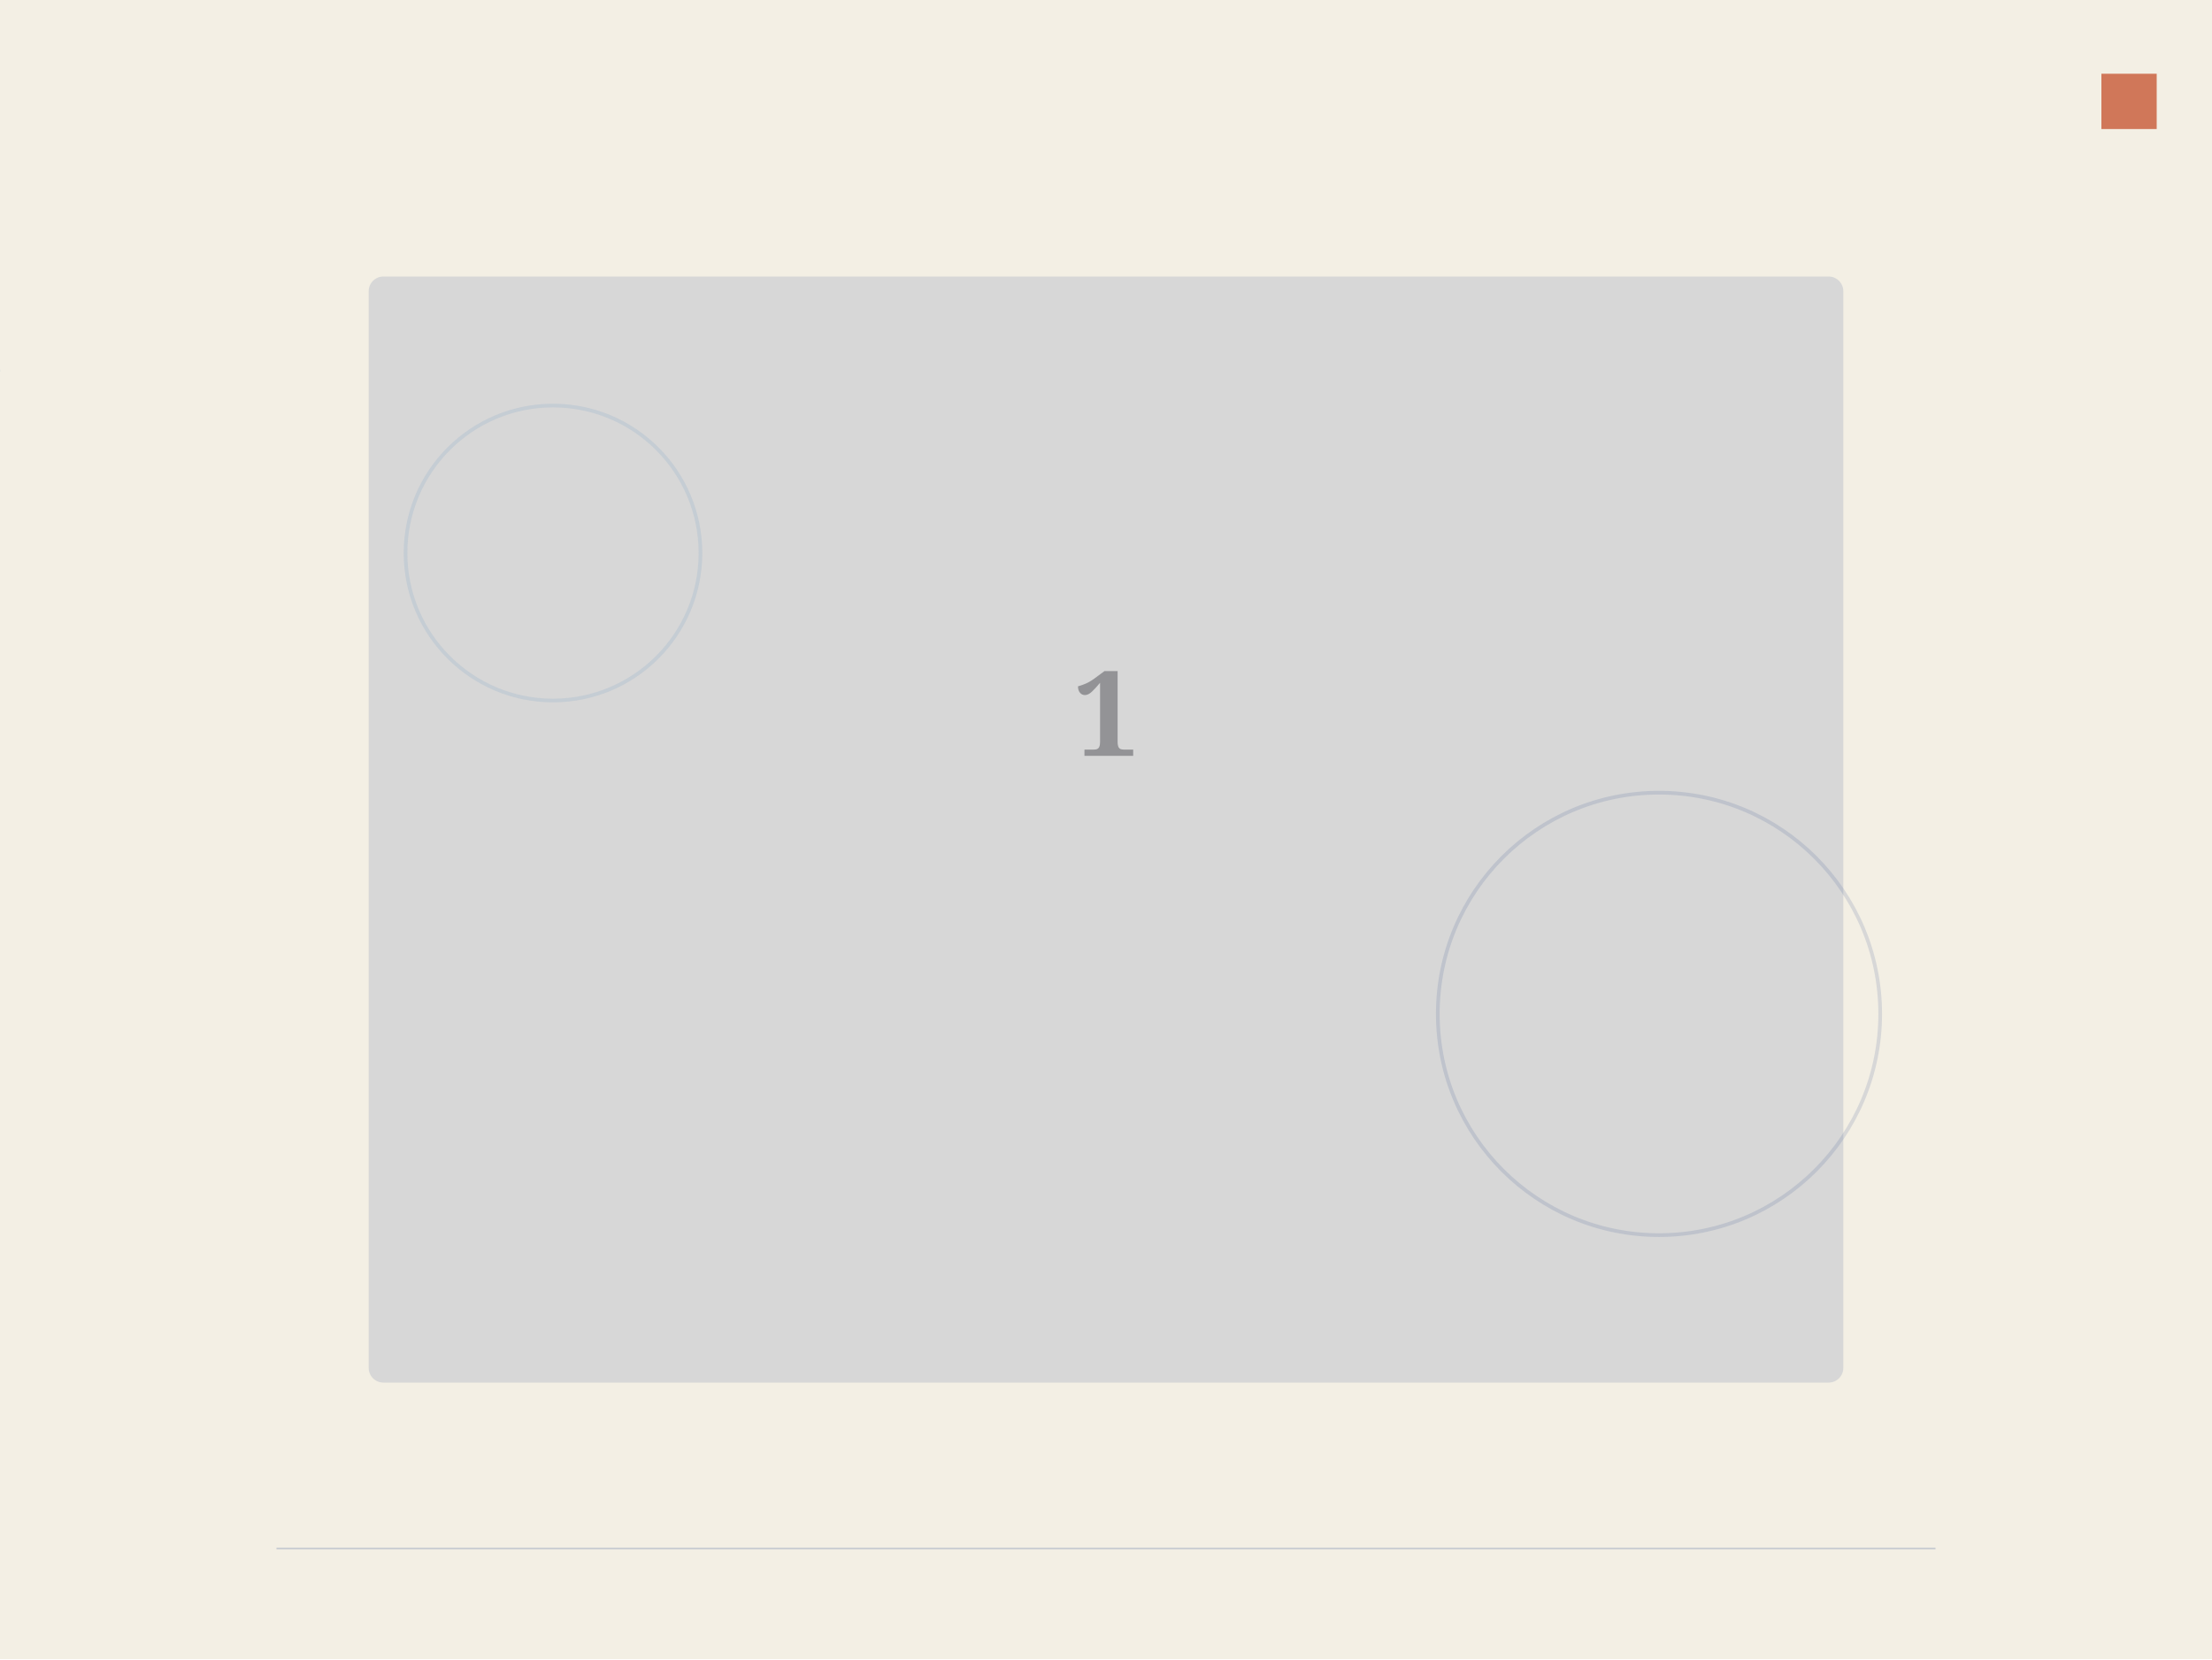
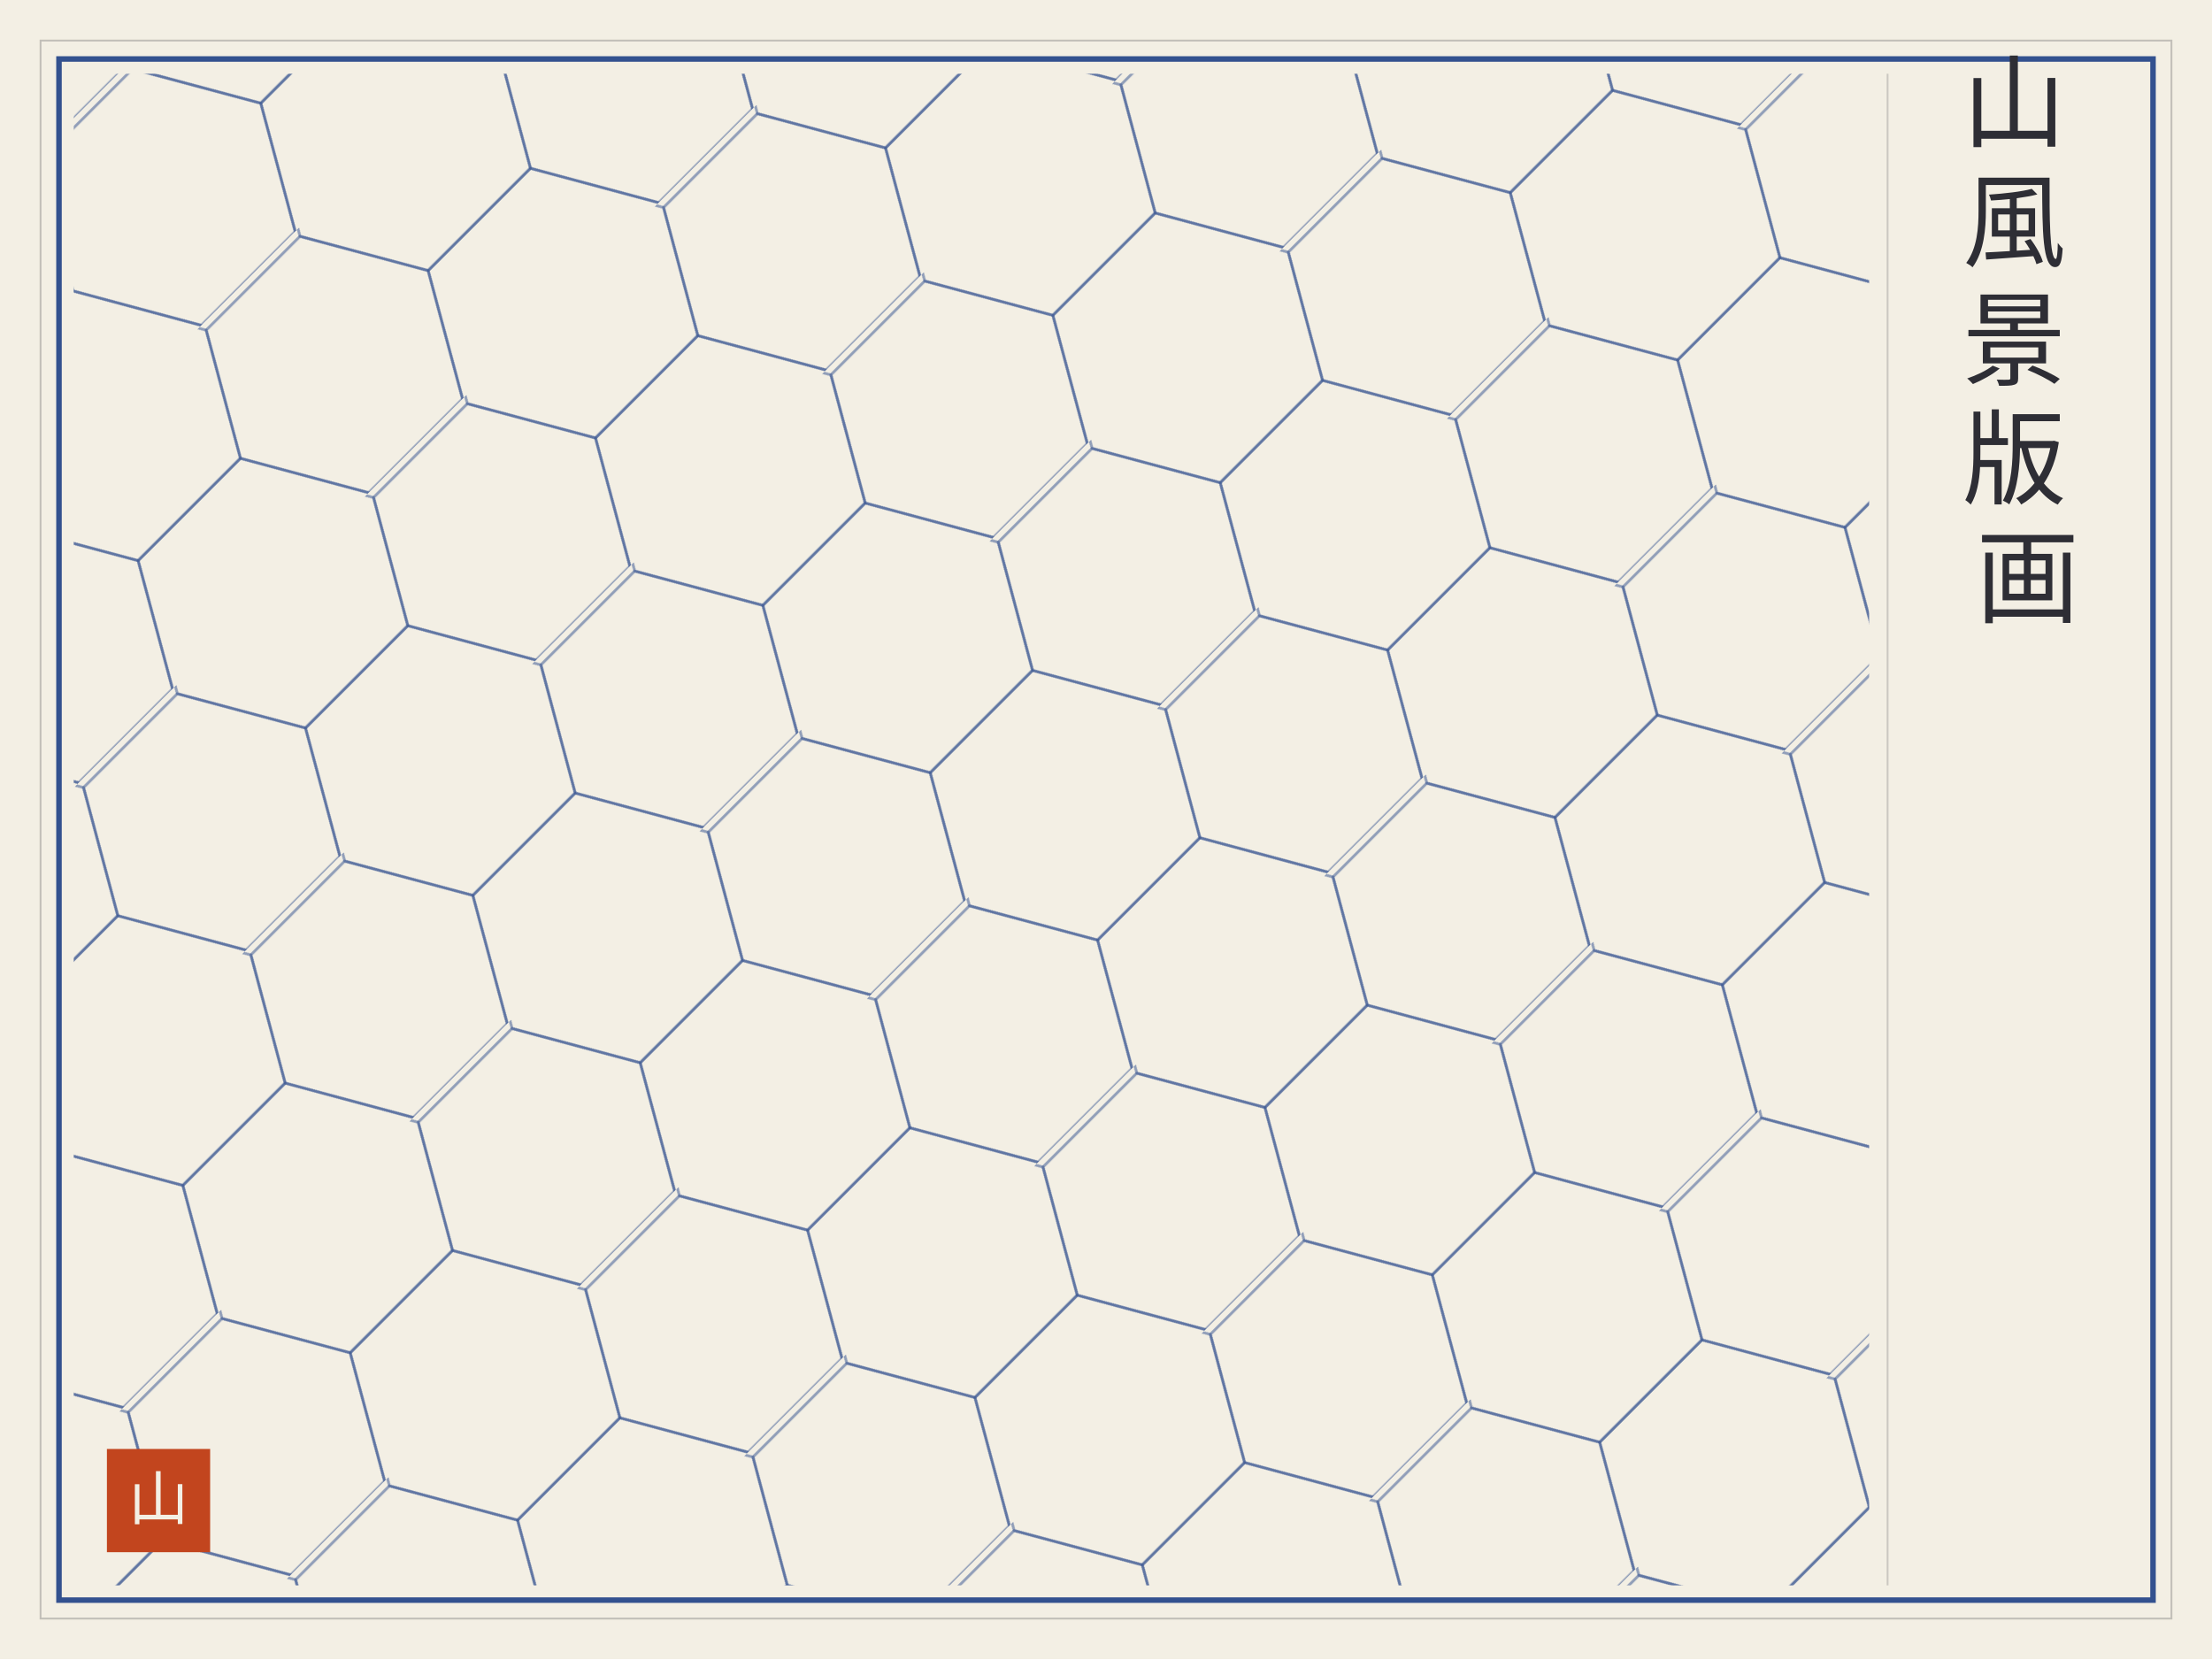
<svg xmlns="http://www.w3.org/2000/svg" width="1200" height="900" viewBox="0 0 1200 900">
  <rect width="1200" height="900" fill="#F3EFE4" />
-   <g transform="translate(0, 200) rotate(177)">
-     <g fill="none" stroke="#7FA3C7" stroke-width="3" opacity="0.12">
-       <path d="M 0 0 Q 150 -30 300 0 T 600 0 T 900 0 T 1200 0" />
-       <path d="M 0 40 Q 150 10 300 40 T 600 40 T 900 40 T 1200 40" />
-       <path d="M 0 80 Q 150 50 300 80 T 600 80 T 900 80 T 1200 80" />
+   <rect x="22" y="22" width="1156" height="856" fill="none" stroke="#2E2E35" stroke-width="1" opacity="0.25" />
+   <rect x="32" y="32" width="1136" height="836" fill="none" stroke="#33518F" stroke-width="3" />
+   <clipPath id="plate-woodblock-print-landscape-1">
+     <rect x="40.0" y="40.0" width="974.0" height="820.0" />
+   </clipPath>
+   <pattern id="pat-plate-woodblock-print-landscape-1" x="40.0" y="40.0" width="222.5" height="128.4" patternUnits="userSpaceOnUse" patternTransform="rotate(135 527.0 450.0)">
+     <g transform="scale(1.0)">
+       <polygon points="72.0,0.0 36.0,62.4 -36.0,62.4 -72.0,0.0 -36.0,-62.4 36.0,-62.4" fill="none" stroke="#33518F" stroke-width="1.5" opacity="0.5" />
+       <polygon points="180.0,62.4 144.0,124.7 72.0,124.7 36.0,62.4 72.0,0.0 144.0,0.0" fill="none" stroke="#33518F" stroke-width="1.5" opacity="0.5" />
+       <polygon points="288.0,0.0 252.0,62.4 180.0,62.4 144.0,0.0 180.0,-62.4 252.0,-62.4" fill="none" stroke="#33518F" stroke-width="1.5" opacity="0.5" />
+       <polygon points="72.0,124.7 36.0,187.1 -36.0,187.1 -72.0,124.7 -36.0,62.4 36.0,62.4" fill="none" stroke="#33518F" stroke-width="1.5" opacity="0.5" />
+       <polygon points="288.0,124.7 252.0,187.1 180.0,187.1 144.0,124.7 180.0,62.4 252.0,62.4" fill="none" stroke="#33518F" stroke-width="1.5" opacity="0.5" />
    </g>
+   </pattern>
+   <g clip-path="url(#plate-woodblock-print-landscape-1)">
+     <rect x="40.0" y="40.0" width="974.0" height="820.0" fill="#F3EFE4" />
+     <rect x="40.0" y="40.0" width="974.0" height="820.0" fill="url(#pat-plate-woodblock-print-landscape-1)" />
  </g>
-   <rect x="200" y="150" width="800" height="600" fill="#33518F" opacity="0.15" rx="8" />
-   <circle cx="300" cy="300" r="80" fill="none" stroke="#7FA3C7" stroke-width="2" opacity="0.2" />
-   <circle cx="900" cy="550" r="120" fill="none" stroke="#33518F" stroke-width="2" opacity="0.15" />
-   <text x="600" y="410" font-size="64" font-family="serif" font-weight="bold" text-anchor="middle" fill="#2E2E35" opacity="0.4">
-     1
+   <line x1="1024.0" y1="40.0" x2="1024.0" y2="860.0" stroke="#2E2E35" stroke-width="1" opacity="0.2" />
+   <text x="1100.0" y="76.0" font-family="'Hiragino Mincho ProN','Yu Mincho','Noto Serif JP',serif" font-size="56.0" text-anchor="middle" fill="#2E2E35">
+     <tspan x="1100.0" dy="0">山</tspan>
+     <tspan x="1100.0" dy="64.4">風</tspan>
+     <tspan x="1100.0" dy="64.4">景</tspan>
+     <tspan x="1100.0" dy="64.4">版</tspan>
+     <tspan x="1100.0" dy="64.4">画</tspan>
  </text>
-   <rect x="1140" y="40" width="30" height="30" fill="#C2451E" opacity="0.7" />
-   <line x1="150" y1="840" x2="1050" y2="840" stroke="#33518F" stroke-width="1" opacity="0.2" />
+   <g transform="translate(58.0, 786.0)">
+     <rect width="56" height="56" fill="#C2451E" />
+     <text x="28" y="38.64" font-family="serif" font-size="32.48" text-anchor="middle" fill="#F3EFE4">山</text>
+   </g>
</svg>
